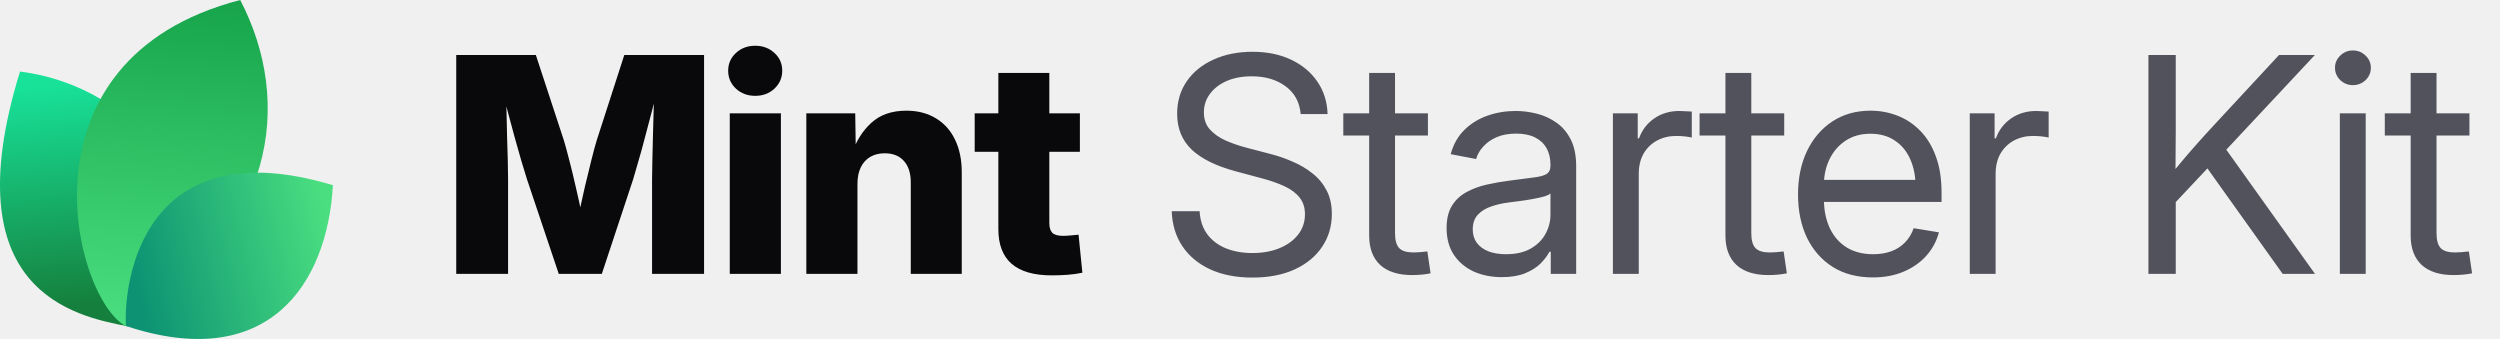
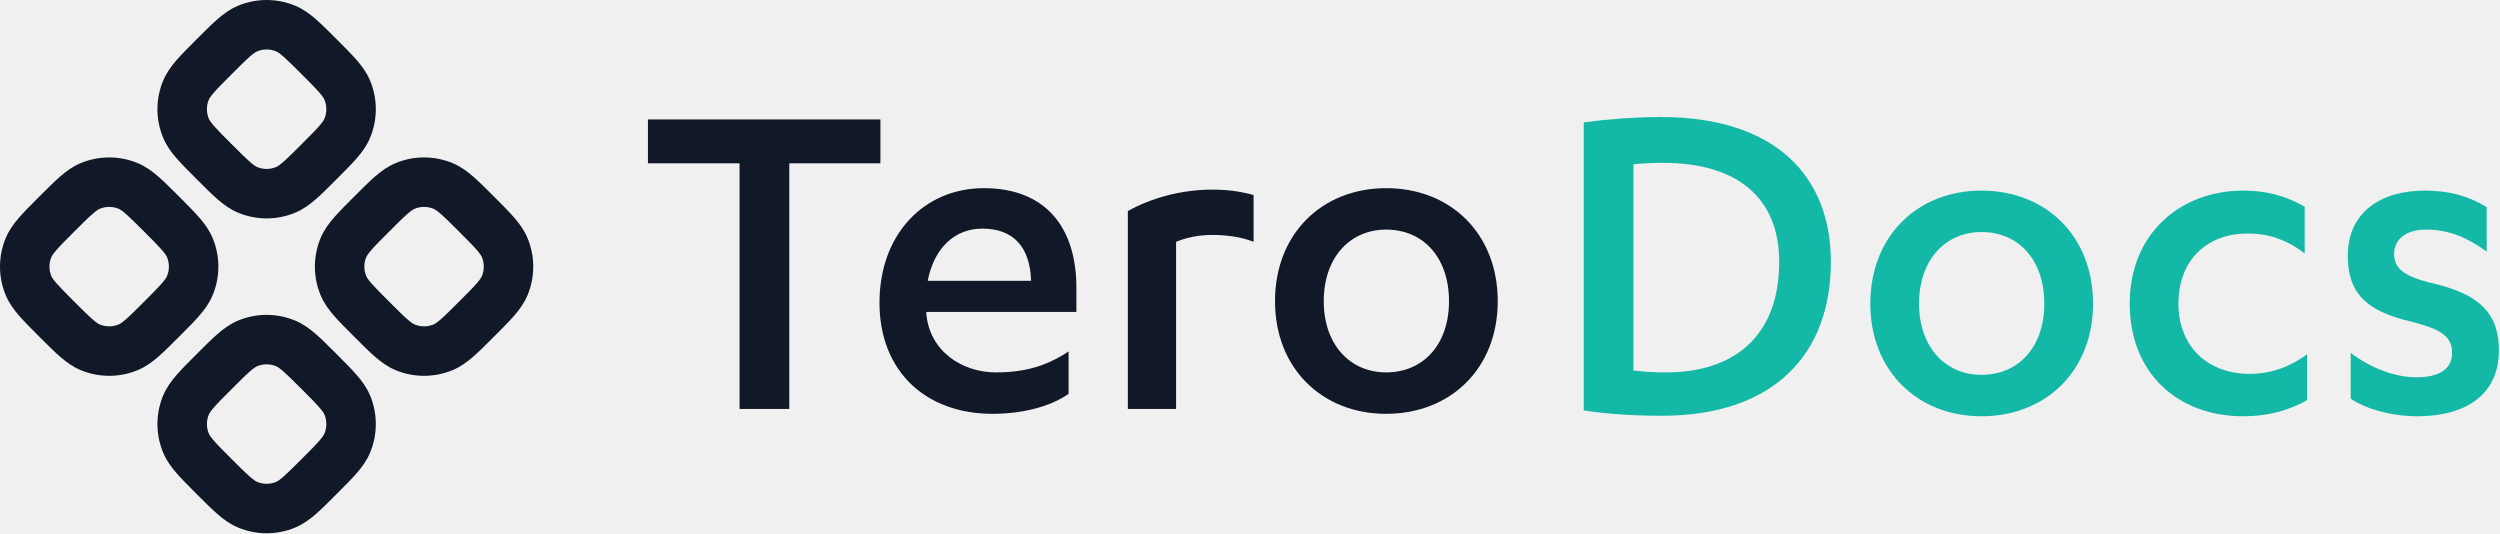
- <svg xmlns="http://www.w3.org/2000/svg" width="177" height="24" viewBox="0 0 177 24" fill="none">
-   <path d="M9.061 23.108C5.268 22.377 -3.391 20.627 1.417 5.064C9.634 6.099 16.973 14.064 9.061 23.108Z" fill="url(#paint0_linear_17557_2020)" />
-   <path d="M8.919 23.094C5.276 21.222 0.784 4.209 17.007 0C20.757 7.193 19.621 16.545 8.919 23.094Z" fill="url(#paint1_linear_17557_2020)" />
-   <path d="M8.914 23.079C8.735 19.882 10.159 9.085 23.57 13.111C23.181 20.123 18.984 26.418 8.914 23.079Z" fill="url(#paint2_linear_17557_2020)" />
-   <path d="M32.301 19.392V3.894H37.938L39.925 9.948C40.036 10.315 40.164 10.787 40.31 11.362C40.462 11.938 40.611 12.552 40.757 13.204C40.91 13.855 41.048 14.483 41.173 15.086C41.305 15.682 41.412 16.192 41.495 16.615H40.695C40.771 16.192 40.871 15.682 40.996 15.086C41.128 14.49 41.267 13.866 41.412 13.214C41.565 12.562 41.714 11.948 41.86 11.373C42.005 10.79 42.133 10.315 42.244 9.948L44.2 3.894H49.848V19.392H46.166V12.704C46.166 12.357 46.173 11.917 46.187 11.383C46.2 10.849 46.214 10.27 46.228 9.646C46.249 9.022 46.266 8.391 46.28 7.753C46.301 7.115 46.311 6.519 46.311 5.964H46.623C46.485 6.561 46.332 7.181 46.166 7.826C45.999 8.471 45.833 9.102 45.666 9.719C45.507 10.336 45.351 10.901 45.198 11.414C45.053 11.928 44.928 12.357 44.824 12.704L42.608 19.392H39.561L37.314 12.704C37.203 12.357 37.072 11.928 36.919 11.414C36.773 10.901 36.614 10.34 36.441 9.729C36.274 9.112 36.104 8.481 35.931 7.836C35.764 7.192 35.608 6.567 35.463 5.964H35.827C35.834 6.512 35.844 7.105 35.858 7.743C35.872 8.374 35.886 9.005 35.9 9.636C35.92 10.26 35.938 10.839 35.952 11.373C35.965 11.907 35.972 12.351 35.972 12.704V19.392H32.301ZM51.668 19.392V8.024H55.288V19.392H51.668ZM53.468 6.786C52.927 6.786 52.473 6.616 52.105 6.276C51.738 5.93 51.554 5.507 51.554 5.007C51.554 4.508 51.738 4.088 52.105 3.749C52.473 3.409 52.927 3.239 53.468 3.239C54.009 3.239 54.463 3.409 54.83 3.749C55.198 4.082 55.382 4.501 55.382 5.007C55.382 5.507 55.198 5.93 54.83 6.276C54.463 6.616 54.009 6.786 53.468 6.786ZM60.708 13.027V19.392H57.088V8.024H60.551L60.593 10.967H60.281C60.593 10.024 61.061 9.268 61.685 8.7C62.309 8.124 63.138 7.836 64.171 7.836C64.975 7.836 65.672 8.017 66.262 8.377C66.851 8.731 67.302 9.234 67.614 9.885C67.933 10.537 68.092 11.307 68.092 12.194V19.392H64.483V12.912C64.483 12.26 64.32 11.754 63.994 11.394C63.675 11.033 63.221 10.853 62.632 10.853C62.25 10.853 61.914 10.936 61.623 11.102C61.332 11.269 61.106 11.515 60.947 11.841C60.787 12.16 60.708 12.555 60.708 13.027ZM76.456 8.024V10.749H69.008V8.024H76.456ZM70.683 5.163H74.292V15.783C74.292 16.102 74.361 16.334 74.5 16.48C74.646 16.625 74.899 16.698 75.259 16.698C75.405 16.698 75.596 16.688 75.831 16.667C76.074 16.646 76.251 16.629 76.362 16.615L76.632 19.309C76.313 19.378 75.963 19.427 75.582 19.455C75.207 19.482 74.836 19.496 74.469 19.496C73.2 19.496 72.25 19.222 71.619 18.674C70.995 18.127 70.683 17.308 70.683 16.22V5.163Z" fill="#09090B" />
-   <path d="M88.667 19.652C87.523 19.652 86.528 19.458 85.682 19.07C84.843 18.681 84.188 18.137 83.716 17.437C83.245 16.736 82.992 15.908 82.957 14.951H84.933C84.968 15.596 85.148 16.14 85.474 16.584C85.8 17.021 86.24 17.354 86.795 17.582C87.35 17.804 87.974 17.915 88.667 17.915C89.388 17.915 90.026 17.801 90.581 17.572C91.143 17.343 91.583 17.024 91.902 16.615C92.228 16.199 92.391 15.717 92.391 15.169C92.391 14.698 92.266 14.306 92.017 13.994C91.767 13.675 91.413 13.408 90.956 13.193C90.498 12.978 89.954 12.787 89.323 12.621L87.502 12.132C86.123 11.765 85.082 11.255 84.382 10.603C83.689 9.944 83.342 9.095 83.342 8.055C83.342 7.174 83.571 6.404 84.028 5.746C84.486 5.087 85.117 4.577 85.921 4.217C86.726 3.849 87.645 3.666 88.678 3.666C89.718 3.666 90.63 3.853 91.413 4.227C92.204 4.602 92.824 5.122 93.275 5.787C93.726 6.446 93.965 7.209 93.993 8.076H92.089C92.013 7.23 91.656 6.574 91.018 6.11C90.387 5.638 89.586 5.403 88.615 5.403C87.95 5.403 87.36 5.513 86.847 5.735C86.341 5.957 85.946 6.262 85.661 6.651C85.377 7.032 85.235 7.469 85.235 7.961C85.235 8.447 85.377 8.849 85.661 9.168C85.946 9.48 86.317 9.74 86.774 9.948C87.232 10.149 87.724 10.319 88.251 10.457L89.884 10.884C90.439 11.023 90.977 11.206 91.496 11.435C92.023 11.657 92.495 11.934 92.911 12.267C93.334 12.593 93.67 12.995 93.92 13.474C94.17 13.945 94.294 14.504 94.294 15.149C94.294 16.015 94.066 16.788 93.608 17.468C93.157 18.148 92.512 18.681 91.673 19.07C90.834 19.458 89.832 19.652 88.667 19.652ZM101.097 8.024V9.594H95.106V8.024H101.097ZM96.937 5.163H98.767V16.521C98.767 17 98.865 17.347 99.059 17.562C99.26 17.77 99.6 17.874 100.078 17.874C100.21 17.874 100.366 17.867 100.546 17.853C100.733 17.832 100.903 17.815 101.056 17.801L101.285 19.351C101.097 19.392 100.886 19.423 100.65 19.444C100.414 19.465 100.189 19.475 99.974 19.475C98.996 19.475 98.244 19.236 97.717 18.758C97.197 18.272 96.937 17.579 96.937 16.677V5.163ZM106.33 19.621C105.595 19.621 104.932 19.489 104.343 19.226C103.754 18.955 103.285 18.564 102.939 18.05C102.592 17.53 102.419 16.896 102.419 16.147C102.419 15.495 102.547 14.965 102.804 14.556C103.06 14.146 103.403 13.828 103.833 13.599C104.263 13.363 104.742 13.186 105.269 13.068C105.796 12.95 106.333 12.857 106.881 12.787C107.574 12.69 108.132 12.617 108.555 12.569C108.978 12.52 109.287 12.441 109.481 12.33C109.675 12.212 109.772 12.014 109.772 11.737V11.654C109.772 11.203 109.679 10.815 109.492 10.489C109.311 10.163 109.041 9.91 108.68 9.729C108.32 9.549 107.872 9.459 107.338 9.459C106.805 9.459 106.34 9.546 105.945 9.719C105.556 9.892 105.241 10.118 104.998 10.395C104.755 10.665 104.593 10.953 104.509 11.258L102.71 10.915C102.897 10.222 103.22 9.65 103.677 9.199C104.135 8.748 104.679 8.412 105.31 8.19C105.941 7.968 106.607 7.857 107.307 7.857C107.8 7.857 108.295 7.92 108.795 8.044C109.301 8.169 109.765 8.381 110.188 8.679C110.611 8.97 110.951 9.369 111.208 9.875C111.464 10.374 111.593 11.005 111.593 11.768V19.392H109.793V17.822H109.7C109.568 18.085 109.363 18.359 109.086 18.643C108.809 18.921 108.444 19.153 107.994 19.34C107.543 19.527 106.988 19.621 106.33 19.621ZM106.621 17.998C107.321 17.998 107.904 17.867 108.368 17.603C108.84 17.333 109.19 16.986 109.419 16.563C109.654 16.133 109.772 15.682 109.772 15.211V13.692C109.703 13.769 109.554 13.841 109.325 13.911C109.096 13.973 108.829 14.032 108.524 14.088C108.226 14.143 107.921 14.192 107.609 14.233C107.304 14.275 107.033 14.309 106.798 14.337C106.354 14.393 105.938 14.49 105.549 14.628C105.168 14.76 104.86 14.954 104.624 15.211C104.388 15.467 104.27 15.811 104.27 16.241C104.27 16.615 104.367 16.934 104.561 17.198C104.762 17.461 105.04 17.662 105.393 17.801C105.747 17.933 106.156 17.998 106.621 17.998ZM114.193 19.392V8.024H115.951V9.792H116.045C116.253 9.209 116.61 8.741 117.116 8.388C117.622 8.034 118.219 7.857 118.905 7.857C119.058 7.857 119.217 7.864 119.384 7.878C119.55 7.885 119.682 7.892 119.779 7.899V9.74C119.716 9.719 119.578 9.695 119.363 9.667C119.155 9.639 118.922 9.625 118.666 9.625C118.174 9.625 117.726 9.733 117.324 9.948C116.922 10.163 116.603 10.471 116.367 10.874C116.138 11.276 116.024 11.758 116.024 12.319V19.392H114.193ZM126.322 8.024V9.594H120.33V8.024H126.322ZM122.161 5.163H123.992V16.521C123.992 17 124.089 17.347 124.283 17.562C124.484 17.77 124.824 17.874 125.302 17.874C125.434 17.874 125.59 17.867 125.77 17.853C125.958 17.832 126.127 17.815 126.28 17.801L126.509 19.351C126.322 19.392 126.11 19.423 125.874 19.444C125.639 19.465 125.413 19.475 125.198 19.475C124.221 19.475 123.468 19.236 122.941 18.758C122.421 18.272 122.161 17.579 122.161 16.677V5.163ZM132.604 19.642C131.502 19.642 130.555 19.396 129.765 18.903C128.974 18.404 128.364 17.714 127.934 16.834C127.511 15.946 127.3 14.927 127.3 13.775C127.3 12.611 127.511 11.584 127.934 10.697C128.364 9.802 128.964 9.102 129.734 8.596C130.51 8.089 131.408 7.836 132.428 7.836C133.1 7.836 133.738 7.954 134.341 8.19C134.952 8.426 135.489 8.783 135.954 9.261C136.425 9.74 136.793 10.343 137.056 11.071C137.327 11.792 137.462 12.645 137.462 13.63V14.296H128.433V12.735H136.463L135.631 13.297C135.631 12.541 135.506 11.876 135.257 11.3C135.007 10.725 134.643 10.277 134.165 9.958C133.686 9.632 133.107 9.469 132.428 9.469C131.748 9.469 131.162 9.632 130.67 9.958C130.177 10.284 129.796 10.725 129.526 11.279C129.262 11.827 129.13 12.441 129.13 13.12V14.046C129.13 14.864 129.273 15.572 129.557 16.168C129.841 16.757 130.243 17.211 130.763 17.53C131.283 17.842 131.901 17.998 132.615 17.998C133.093 17.998 133.523 17.929 133.905 17.79C134.293 17.645 134.619 17.433 134.882 17.156C135.153 16.879 135.354 16.546 135.486 16.157L137.275 16.449C137.108 17.08 136.81 17.634 136.38 18.113C135.95 18.591 135.413 18.966 134.768 19.236C134.123 19.507 133.402 19.642 132.604 19.642ZM139.459 19.392V8.024H141.217V9.792H141.311C141.519 9.209 141.876 8.741 142.382 8.388C142.888 8.034 143.485 7.857 144.171 7.857C144.324 7.857 144.483 7.864 144.649 7.878C144.816 7.885 144.948 7.892 145.045 7.899V9.74C144.982 9.719 144.844 9.695 144.629 9.667C144.421 9.639 144.188 9.625 143.932 9.625C143.439 9.625 142.992 9.733 142.59 9.948C142.188 10.163 141.869 10.471 141.633 10.874C141.404 11.276 141.29 11.758 141.29 12.319V19.392H139.459ZM153.429 14.961V12.715C153.783 12.257 154.136 11.82 154.49 11.404C154.844 10.981 155.204 10.565 155.572 10.156C155.939 9.74 156.314 9.327 156.695 8.918L161.355 3.894H163.893L157.277 10.967H157.184L153.429 14.961ZM152.108 19.392V3.894H154.043V9.241L154.022 12.559L154.043 13.505V19.392H152.108ZM161.615 19.392L155.967 11.477L157.173 9.969L163.903 19.392H161.615ZM165.661 19.392V8.024H167.492V19.392H165.661ZM166.587 6.027C166.24 6.027 165.942 5.909 165.692 5.673C165.443 5.43 165.318 5.139 165.318 4.799C165.318 4.459 165.443 4.172 165.692 3.936C165.942 3.693 166.24 3.572 166.587 3.572C166.934 3.572 167.232 3.693 167.482 3.936C167.731 4.172 167.856 4.459 167.856 4.799C167.856 5.139 167.731 5.43 167.482 5.673C167.232 5.909 166.934 6.027 166.587 6.027ZM174.836 8.024V9.594H168.844V8.024H174.836ZM170.675 5.163H172.506V16.521C172.506 17 172.603 17.347 172.797 17.562C172.998 17.77 173.338 17.874 173.816 17.874C173.948 17.874 174.104 17.867 174.284 17.853C174.472 17.832 174.641 17.815 174.794 17.801L175.023 19.351C174.836 19.392 174.624 19.423 174.388 19.444C174.153 19.465 173.927 19.475 173.712 19.475C172.735 19.475 171.982 19.236 171.455 18.758C170.935 18.272 170.675 17.579 170.675 16.677V5.163Z" fill="#52525C" />
+ <svg xmlns="http://www.w3.org/2000/svg" width="436" height="93" viewBox="0 0 436 93" fill="none">
+   <g clip-path="url(#clip0_53_53)">
+     <g clip-path="url(#clip1_53_53)">
+       <path fill-rule="evenodd" clip-rule="evenodd" d="M48.153 8.957C47.096 8.519 45.908 8.519 44.851 8.957C44.671 9.031 44.325 9.215 43.582 9.863C42.81 10.537 41.864 11.48 40.401 12.943C38.938 14.406 37.995 15.352 37.321 16.125C36.673 16.868 36.489 17.214 36.415 17.393C35.977 18.45 35.977 19.638 36.415 20.695C36.489 20.875 36.673 21.221 37.321 21.964C37.995 22.736 38.938 23.683 40.401 25.146C41.863 26.608 42.809 27.551 43.582 28.225C44.326 28.874 44.672 29.058 44.851 29.132C45.908 29.57 47.096 29.57 48.153 29.132C48.333 29.058 48.679 28.874 49.422 28.226C50.194 27.552 51.14 26.609 52.603 25.146C54.066 23.684 55.008 22.738 55.679 21.966C56.325 21.224 56.51 20.877 56.585 20.695C57.023 19.638 57.023 18.45 56.585 17.393C56.51 17.211 56.326 16.864 55.679 16.123C55.008 15.351 54.066 14.405 52.603 12.943C51.14 11.48 50.194 10.537 49.422 9.863C48.679 9.215 48.333 9.031 48.153 8.957ZM41.549 0.985C44.72 -0.328 48.284 -0.328 51.455 0.985C52.861 1.568 54.019 2.423 55.094 3.361C56.114 4.251 57.269 5.406 58.607 6.744L58.705 6.842L58.774 6.911C60.125 8.262 61.289 9.426 62.185 10.455C63.123 11.531 63.976 12.687 64.557 14.091C65.871 17.262 65.871 20.826 64.557 23.998C63.976 25.401 63.123 26.558 62.186 27.634C61.289 28.663 60.124 29.828 58.772 31.18L58.608 31.345C57.269 32.683 56.115 33.838 55.094 34.728C54.019 35.666 52.861 36.521 51.455 37.104C48.284 38.417 44.72 38.417 41.549 37.104C40.142 36.521 38.984 35.665 37.91 34.728C36.889 33.837 35.734 32.682 34.397 31.345L34.202 31.15C32.863 29.811 31.709 28.657 30.818 27.636C29.881 26.561 29.025 25.404 28.443 23.998C27.129 20.826 27.129 17.262 28.443 14.091C29.025 12.685 29.881 11.527 30.819 10.453C31.709 9.432 32.864 8.277 34.202 6.939L34.299 6.842L34.397 6.744C35.735 5.406 36.889 4.251 37.91 3.361C38.985 2.423 40.143 1.568 41.549 0.985ZM20.695 36.413C19.638 35.975 18.45 35.975 17.393 36.413C17.214 36.487 16.868 36.671 16.125 37.319C15.352 37.992 14.406 38.935 12.943 40.399C11.48 41.861 10.537 42.808 9.863 43.58C9.215 44.323 9.031 44.669 8.957 44.849C8.519 45.906 8.519 47.094 8.957 48.151C9.031 48.331 9.215 48.677 9.863 49.42C10.537 50.192 11.48 51.138 12.943 52.601C14.405 54.064 15.352 55.007 16.124 55.681C16.868 56.33 17.214 56.513 17.393 56.587C18.45 57.025 19.638 57.025 20.695 56.587C20.875 56.513 21.221 56.329 21.964 55.681C22.736 55.008 23.683 54.065 25.146 52.601C26.608 51.139 27.55 50.193 28.222 49.422C28.868 48.68 29.052 48.333 29.128 48.151C29.566 47.094 29.566 45.906 29.128 44.849C29.052 44.667 28.868 44.32 28.222 43.578C27.55 42.807 26.608 41.861 25.146 40.399C23.683 38.935 22.736 37.992 21.964 37.319C21.221 36.671 20.875 36.487 20.695 36.413ZM14.091 28.441C17.263 27.127 20.826 27.127 23.998 28.441C25.404 29.023 26.561 29.879 27.636 30.816C28.657 31.707 29.811 32.861 31.15 34.2L31.317 34.366C32.668 35.718 33.831 36.881 34.728 37.91C35.665 38.986 36.518 40.143 37.099 41.547C38.413 44.718 38.413 48.282 37.099 51.453C36.518 52.857 35.665 54.013 34.728 55.09C33.831 56.119 32.667 57.283 31.315 58.636L31.15 58.8C29.811 60.139 28.657 61.293 27.636 62.184C26.561 63.121 25.404 63.977 23.998 64.559C20.826 65.873 17.263 65.873 14.091 64.559C12.685 63.977 11.527 63.12 10.452 62.183C9.431 61.292 8.277 60.138 6.939 58.8L6.842 58.703L6.744 58.605C5.406 57.267 4.251 56.112 3.361 55.092C2.423 54.017 1.568 52.859 0.985 51.453C-0.328 48.282 -0.328 44.718 0.985 41.547C1.568 40.14 2.423 38.983 3.361 37.908C4.251 36.887 5.406 35.733 6.744 34.395L6.842 34.297L6.939 34.2C8.277 32.861 9.432 31.707 10.453 30.816C11.528 29.879 12.685 29.023 14.091 28.441ZM75.611 36.413C74.554 35.975 73.366 35.975 72.309 36.413C72.129 36.487 71.783 36.671 71.04 37.319C70.268 37.992 69.321 38.935 67.858 40.399C66.395 41.861 65.452 42.808 64.779 43.58C64.13 44.323 63.947 44.669 63.872 44.849C63.434 45.906 63.434 47.094 63.872 48.151C63.947 48.331 64.13 48.677 64.778 49.42C65.452 50.192 66.395 51.138 67.858 52.601C69.321 54.064 70.267 55.007 71.04 55.681C71.783 56.33 72.13 56.513 72.308 56.587C73.365 57.025 74.554 57.025 75.611 56.587C75.79 56.513 76.136 56.329 76.879 55.681C77.652 55.008 78.598 54.065 80.061 52.601C81.523 51.139 82.465 50.193 83.137 49.422C83.783 48.68 83.968 48.333 84.043 48.151C84.481 47.094 84.481 45.906 84.043 44.849C83.968 44.667 83.783 44.32 83.137 43.578C82.465 42.807 81.523 41.861 80.061 40.399C78.598 38.935 77.652 37.992 76.879 37.319C76.136 36.671 75.79 36.487 75.611 36.413ZM69.007 28.441C72.178 27.127 75.741 27.127 78.913 28.441C80.319 29.023 81.477 29.879 82.551 30.816C83.572 31.707 84.727 32.861 86.065 34.199L86.232 34.366C87.583 35.718 88.747 36.881 89.643 37.91C90.581 38.986 91.433 40.143 92.015 41.547C93.328 44.718 93.328 48.282 92.015 51.453C91.433 52.857 90.581 54.013 89.643 55.09C88.746 56.119 87.582 57.283 86.23 58.635L86.065 58.801C84.727 60.139 83.572 61.293 82.551 62.184C81.477 63.121 80.319 63.977 78.913 64.559C75.741 65.873 72.178 65.873 69.006 64.559C67.6 63.977 66.442 63.12 65.367 62.183C64.346 61.292 63.192 60.138 61.854 58.8L61.659 58.605C60.321 57.267 59.166 56.112 58.276 55.092C57.338 54.017 56.483 52.859 55.901 51.453C54.587 48.282 54.587 44.718 55.901 41.547C56.483 40.14 57.339 38.983 58.276 37.908C59.167 36.887 60.321 35.733 61.659 34.395L61.854 34.2C63.193 32.861 64.347 31.707 65.368 30.816C66.443 29.879 67.6 29.023 69.007 28.441ZM48.153 63.87C47.096 63.432 45.908 63.432 44.851 63.87C44.671 63.945 44.325 64.128 43.582 64.776C42.81 65.45 41.864 66.393 40.401 67.856C38.938 69.319 37.995 70.265 37.321 71.038C36.673 71.781 36.489 72.127 36.415 72.306C35.977 73.364 35.977 74.552 36.415 75.609C36.489 75.788 36.673 76.134 37.321 76.877C37.995 77.65 38.938 78.596 40.401 80.059C41.863 81.521 42.809 82.464 43.582 83.138C44.326 83.787 44.672 83.971 44.851 84.045C45.908 84.483 47.096 84.483 48.153 84.045C48.333 83.971 48.679 83.787 49.422 83.139C50.194 82.465 51.14 81.522 52.603 80.059C54.066 78.597 55.008 77.651 55.679 76.879C56.325 76.138 56.51 75.79 56.585 75.609C57.023 74.552 57.023 73.364 56.585 72.306C56.51 72.124 56.326 71.778 55.679 71.036C55.008 70.264 54.066 69.318 52.603 67.856C51.14 66.393 50.194 65.45 49.422 64.776C48.679 64.128 48.333 63.945 48.153 63.87ZM41.549 55.898C44.72 54.585 48.284 54.585 51.455 55.898C52.861 56.481 54.019 57.336 55.094 58.274C56.115 59.164 57.269 60.319 58.608 61.657L58.774 61.824C60.125 63.175 61.289 64.339 62.185 65.368C63.123 66.444 63.976 67.6 64.557 69.004C65.871 72.176 65.871 75.739 64.557 78.911C63.976 80.314 63.123 81.471 62.186 82.547C61.289 83.577 60.124 84.741 58.772 86.093L58.607 86.258C57.269 87.596 56.115 88.751 55.094 89.641C54.019 90.579 52.861 91.434 51.455 92.017C48.284 93.331 44.72 93.331 41.549 92.017C40.142 91.434 38.984 90.578 37.91 89.641C36.889 88.75 35.734 87.596 34.397 86.258L34.299 86.16L34.202 86.063C32.863 84.725 31.709 83.57 30.818 82.549C29.881 81.474 29.025 80.317 28.443 78.911C27.129 75.739 27.129 72.176 28.443 69.004C29.025 67.598 29.881 66.44 30.819 65.366C31.709 64.345 32.864 63.19 34.202 61.852L34.397 61.657C35.735 60.319 36.889 59.164 37.91 58.274C38.985 57.336 40.143 56.481 41.549 55.898Z" fill="#111827" />
+       <path d="M222.361 52.536C222.361 40.806 230.521 32.816 241.741 32.816C253.046 32.816 261.206 40.806 261.206 52.536C261.206 64.181 253.046 72.171 241.741 72.171C230.521 72.171 222.361 64.181 222.361 52.536ZM252.706 52.536C252.706 44.886 248.201 40.041 241.741 40.041C235.451 40.041 230.861 44.886 230.861 52.536C230.861 60.101 235.451 64.946 241.741 64.946C248.201 64.946 252.706 60.101 252.706 52.536Z" fill="#111827" />
+       <path d="M205.109 42.166V71.321H196.694V36.811C200.774 34.516 206.044 33.071 211.399 33.071C214.034 33.071 216.074 33.326 218.624 34.006V42.166C216.244 41.231 213.609 40.976 211.399 40.976C208.849 40.976 206.809 41.486 205.109 42.166Z" fill="#111827" />
+       <path d="M187.722 54.406H161.542V54.576C162.052 61.291 167.832 64.946 173.697 64.946C178.882 64.946 182.622 63.756 186.362 61.291V68.686C182.962 71.066 177.947 72.171 173.102 72.171C161.372 72.171 153.382 64.691 153.382 52.791C153.382 40.806 161.202 32.816 171.572 32.816C182.537 32.816 187.722 39.871 187.722 50.156V54.406ZM171.317 39.871C166.472 39.871 162.902 43.271 161.797 48.966H179.817C179.647 43.101 176.757 39.871 171.317 39.871Z" fill="#111827" />
+       <path d="M137.65 28.481V71.321H128.98V28.481H113V20.831H153.545V28.481H137.65Z" fill="#111827" />
+     </g>
+     <path d="M409.963 69.536V61.546C413.448 64.181 417.613 65.796 421.438 65.796C425.178 65.796 427.643 64.521 427.643 61.546C427.643 58.486 425.433 57.381 420.588 56.106C412.768 54.321 409.453 51.176 409.453 44.631C409.453 36.981 415.233 33.241 422.883 33.241C427.133 33.241 430.533 34.176 433.678 36.131V43.866C430.363 41.486 427.133 40.041 423.138 40.041C419.483 40.041 417.528 41.826 417.528 44.291C417.528 46.756 419.143 48.031 423.478 49.221C432.063 51.091 435.803 54.321 435.803 61.121C435.803 69.026 429.768 72.596 421.608 72.596C417.188 72.596 412.768 71.406 409.963 69.536Z" fill="#14B8A6" />
+     <path d="M401.936 36.046V44.206C398.791 41.741 395.476 40.721 391.991 40.721C385.191 40.721 379.921 45.056 379.921 52.961C379.921 60.441 385.021 65.201 392.331 65.201C396.071 65.201 399.301 64.011 402.361 61.801V69.791C398.876 71.746 395.221 72.596 391.226 72.596C379.751 72.596 371.421 65.031 371.421 52.961C371.421 40.806 380.176 33.241 391.226 33.241C395.391 33.241 398.621 34.176 401.936 36.046Z" fill="#14B8A6" />
+     <path d="M326.182 52.961C326.182 41.231 334.342 33.241 345.562 33.241C356.867 33.241 365.027 41.231 365.027 52.961C365.027 64.606 356.867 72.596 345.562 72.596C334.342 72.596 326.182 64.606 326.182 52.961ZM356.527 52.961C356.527 45.311 352.022 40.466 345.562 40.466C339.272 40.466 334.682 45.311 334.682 52.961C334.682 60.526 339.272 65.371 345.562 65.371C352.022 65.371 356.527 60.526 356.527 52.961Z" fill="#14B8A6" />
+     <path d="M276.206 71.576V21.341C279.946 20.831 285.046 20.406 289.636 20.406C309.781 20.406 319.301 30.861 319.301 45.651C319.301 61.801 309.356 72.511 289.806 72.511C284.706 72.511 279.946 72.171 276.206 71.576ZM284.876 28.651V64.606C286.746 64.861 288.701 64.946 290.571 64.946C302.216 64.946 310.291 58.826 310.291 45.651C310.291 34.771 303.321 28.396 289.976 28.396C288.361 28.396 286.576 28.481 284.876 28.651Z" fill="#14B8A6" />
+   </g>
  <defs>
-     <linearGradient id="paint0_linear_17557_2020" x1="3.776" y1="5.916" x2="5.232" y2="21.559" gradientUnits="userSpaceOnUse">
-       <stop stop-color="#18E299" />
-       <stop offset="1" stop-color="#15803D" />
-     </linearGradient>
-     <linearGradient id="paint1_linear_17557_2020" x1="12.171" y1="-0.718" x2="10.19" y2="22.983" gradientUnits="userSpaceOnUse">
-       <stop stop-color="#16A34A" />
-       <stop offset="1" stop-color="#4ADE80" />
-     </linearGradient>
-     <linearGradient id="paint2_linear_17557_2020" x1="23.133" y1="15.353" x2="9.338" y2="18.52" gradientUnits="userSpaceOnUse">
-       <stop stop-color="#4ADE80" />
-       <stop offset="1" stop-color="#0D9373" />
-     </linearGradient>
+     <clipPath id="clip0_53_53">
+       <rect width="436" height="93" fill="white" />
+     </clipPath>
+     <clipPath id="clip1_53_53">
+       <rect width="296.206" height="133.002" fill="white" transform="translate(-20 -20)" />
+     </clipPath>
  </defs>
</svg>
